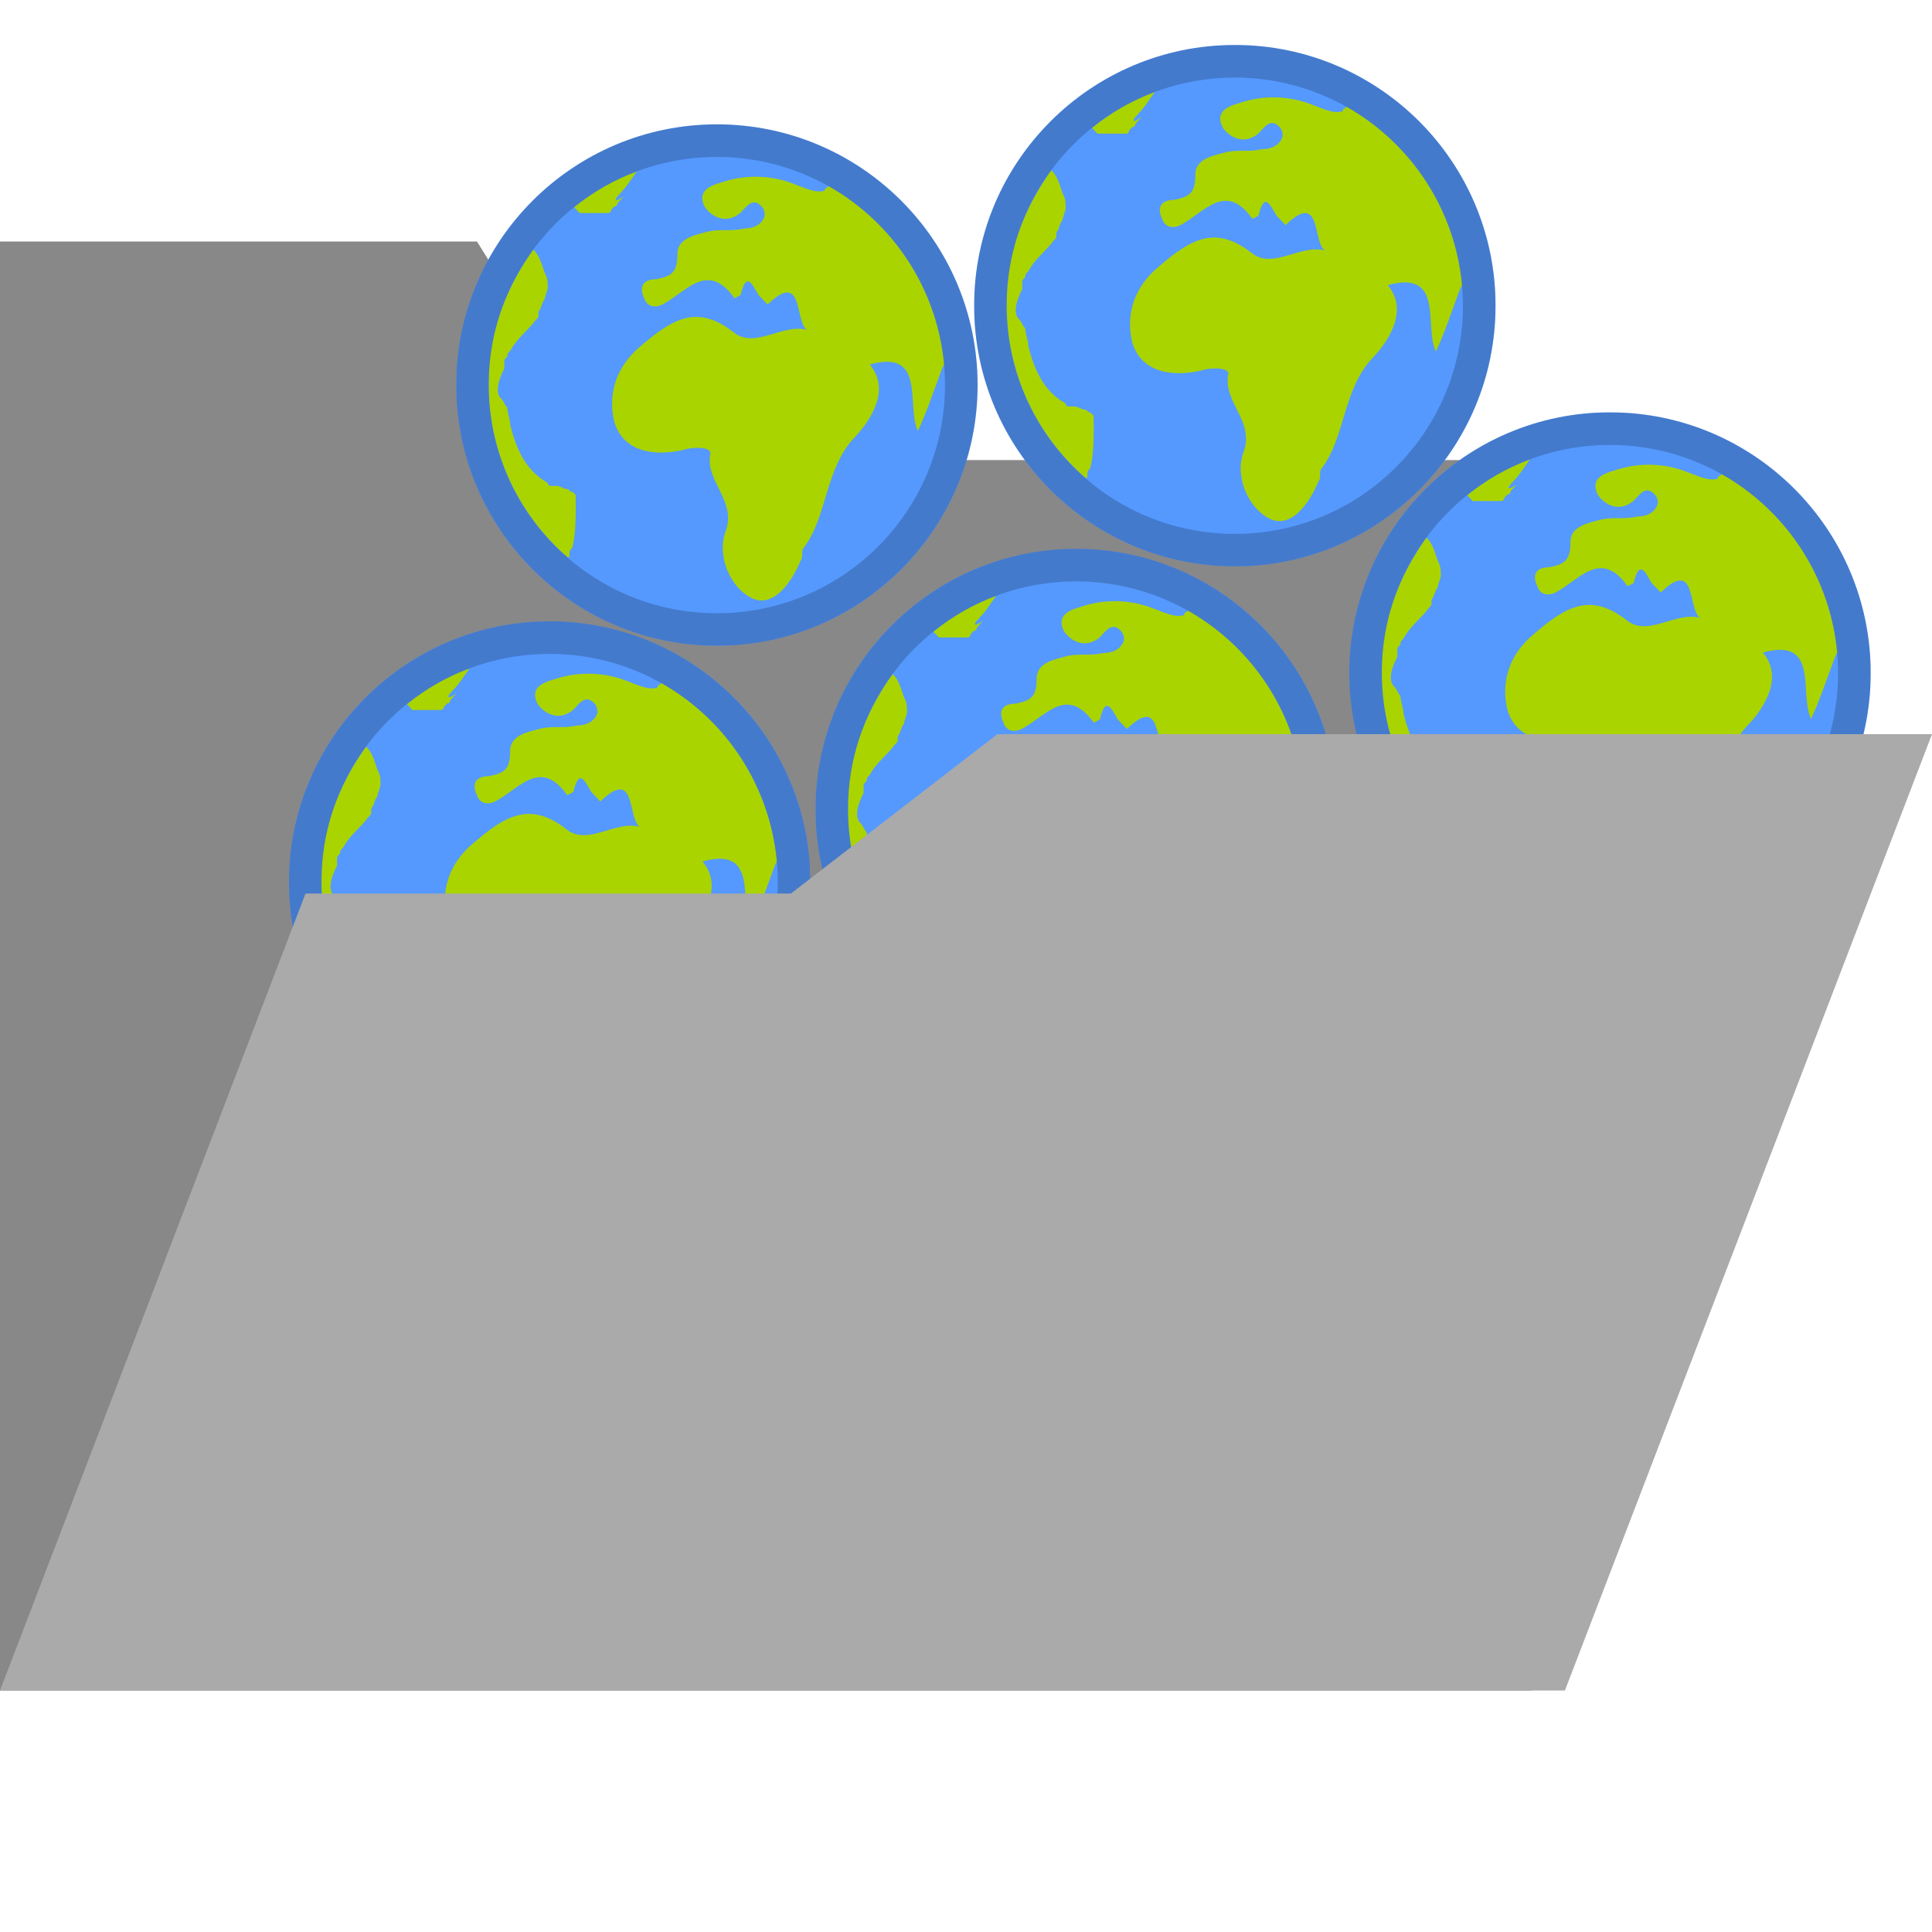
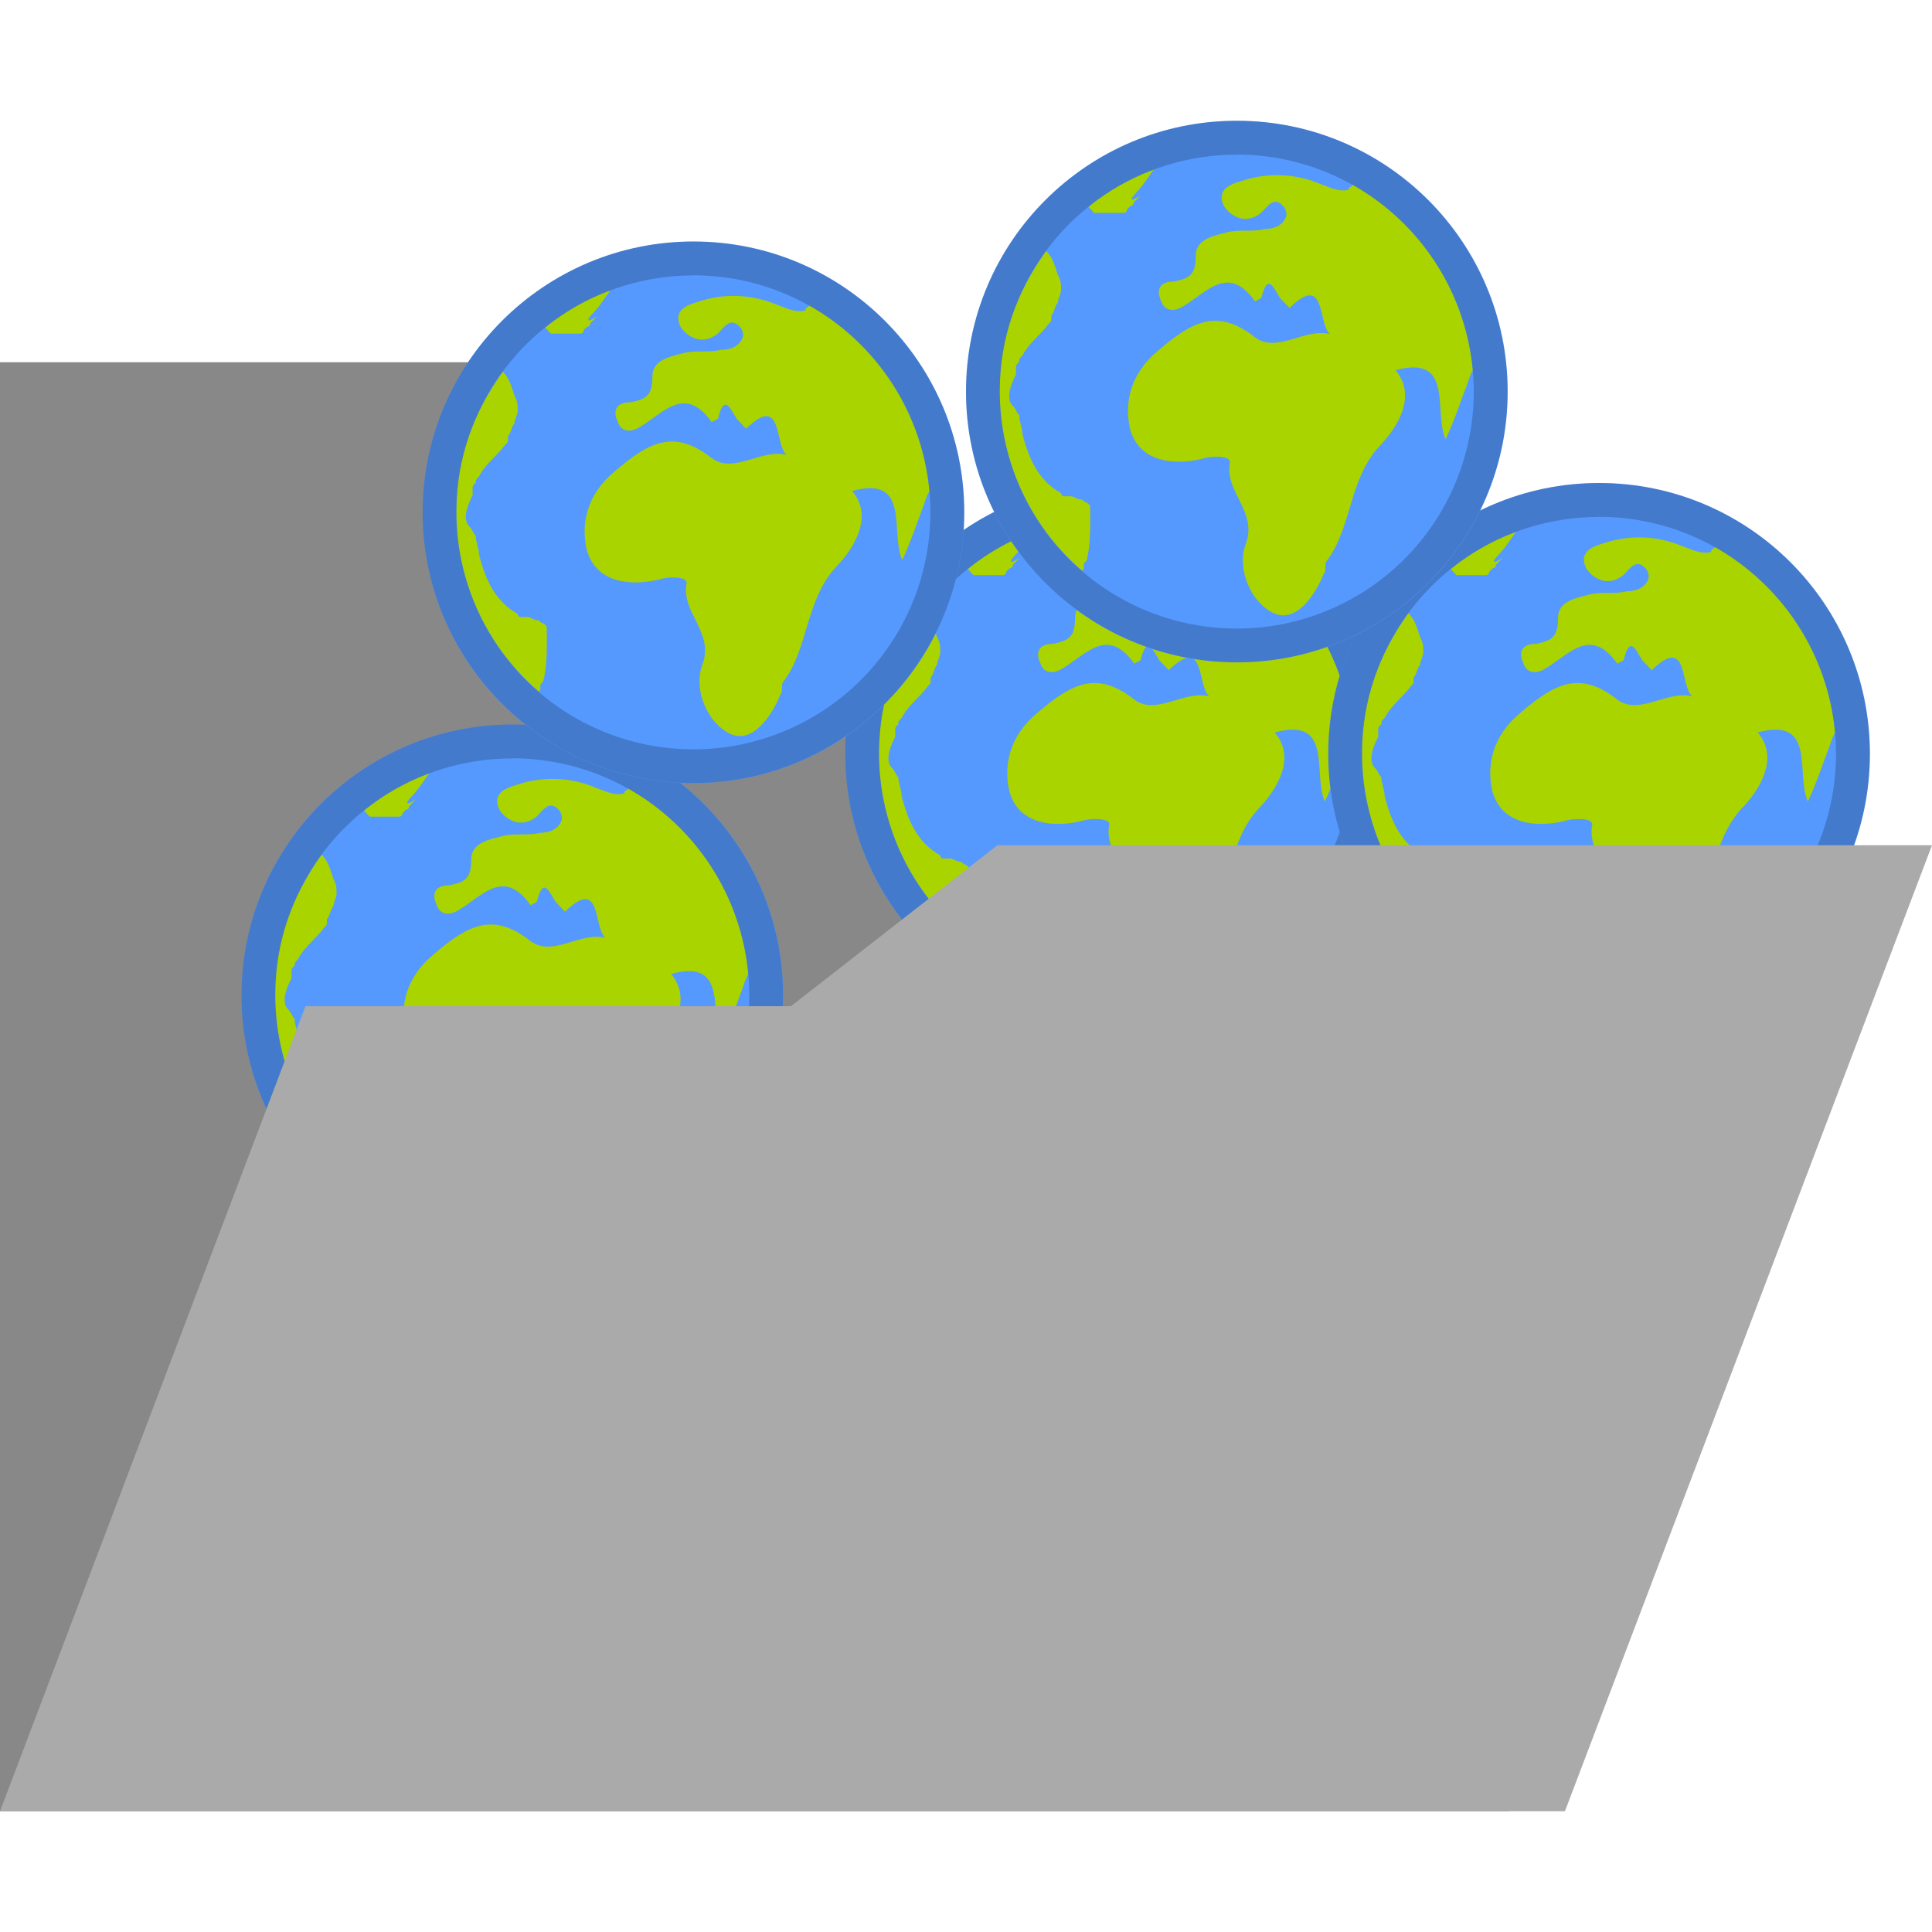
- <svg xmlns="http://www.w3.org/2000/svg" xmlns:xlink="http://www.w3.org/1999/xlink" viewBox="0 0 956.56 956.56">
-   <defs>
-     <style>.cls-1{fill:#59f;}.cls-2{fill:#aad400;}.cls-3{opacity:0.2;isolation:isolate;}.cls-4{fill:#888;}.cls-5{fill:none;}.cls-6{fill:#aaa;}</style>
-     <symbol id="World" data-name="World" viewBox="0 0 258.15 258.15">
-       <circle class="cls-1" cx="129.08" cy="129.08" r="129.08" />
-       <path class="cls-2" d="M241.58,119a113.48,113.48,0,0,0-57.2-88.42c-1.48,1.57-1.88.65-1.88,2.21-4.47,1.57-10.43-1.56-14.9-3.13a52.15,52.15,0,0,0-34.23-1.56c-4.47,1.56-14.88,3.13-10.43,12.52,3,4.71,10.41,9.41,17.87,3.15,3-3.14,6-7.83,10.4-3.14a6,6,0,0,1,1.5,4.72c-1.5,4.68-6,6.26-10.42,6.26-6,1.56-11.94,0-17.88,1.56s-14.89,3.13-14.89,11c0,9.36-3,10.94-10.44,12.51-6,0-8.92,3.13-6,9.39,1.5,4.68,6,4.68,9,3.13C114,83,124.4,67.3,137.79,86.08l3-1.57c3-12.52,6-4.68,8.94,0l4.46,4.68C172,72,167.56,97,173.53,101.71c-11.94-3.13-25.34,9.39-35.74,1.57-17.86-14.07-29.77-7.81-46.15,6.26-13.39,11-16.37,25-13.39,37.56,4.46,15.65,20.82,17.21,34.24,14.08,4.45-1.58,13.39-1.58,13.39,1.55-3,14.09,13.39,23.48,7.42,39.11-4.45,12.52,3,28.17,13.39,32.87s19.37-7.83,23.85-18.78c1.49-1.57,0-4.68,1.49-6.26,11.9-15.65,10.42-39.11,25.29-54.76,4.47-4.68,19.37-21.9,7.43-36,28.3-7.83,17.91,20.33,23.84,32.86C233.05,142.4,236,133,239,125.17,240.48,120.49,241.58,119,241.58,119ZM79.83,35.66c4.68-4.94,4.89-5.75,9.59-12.35a108.54,108.54,0,0,0-31,17.74L61.1,43.9H75.19a1.54,1.54,0,0,0,1.56-1.61l1.57-1.66A1.56,1.56,0,0,0,79.88,39l1.55-1.64L83,35.67c-4.68,3.31-4.68,1.67-3.13,0h0ZM59.15,188h0v-4.46L57.6,182c-1.53,0-1.53-1.5-3.07-1.5s-3.06-1.5-4.61-1.5H46.84a1.49,1.49,0,0,1-1.53-1.49c-10.78-6-15.38-16.37-18.46-28.26,0-3-1.54-6-1.54-8.94-1.51-1.5-1.51-3-3.06-4.49-3.07-3-1.52-8.92,1.55-14.87v-3c0-1.5,0-1.5,1.53-3,0-1.45,0-1.45,1.55-3,3.07-6,9.23-10.42,12.29-14.89,1.54-1.49,1.54-1.49,1.54-3V92.72c1.53-1.48,1.53-4.46,3.06-6,0-1.45,1.55-4.45,1.55-5.93,0-3,0-4.47-1.55-7.42-1.55-4.49-2.48-8.36-5.55-11.35-13.84,19.36-22.1,41.08-22.1,66.36a112.7,112.7,0,0,0,39,85.9s1,.42,1-1v-1.52c0-1.48,1.53-1.48,1.53-3,1.55-6,1.55-14.88,1.55-20.82Z" />
-       <path class="cls-3" d="M129.08,258.15C57.91,258.15,0,200.24,0,129.08S57.91,0,129.08,0,258.15,57.91,258.15,129.08,200.24,258.15,129.08,258.15Zm0-242A112.95,112.95,0,1,0,242,129.08,113.08,113.08,0,0,0,129.08,16.13Z" />
-     </symbol>
-   </defs>
-   <g id="Ebene_2" data-name="Ebene 2">
-     <g id="Icons">
-       <g id="Folder_Landingpages" data-name="Folder Landingpages">
-         <path class="cls-4" d="M0,119.57V837H758.67V227.78h-455L236.15,119.57Z" />
-         <rect class="cls-5" width="956.56" height="956.56" />
-         <use width="258.15" height="258.15" transform="translate(143.07 307.62)" xlink:href="#World" />
-         <use width="258.15" height="258.15" transform="translate(403.76 271.72)" xlink:href="#World" />
-         <use width="258.15" height="258.15" transform="translate(668.05 204.16)" xlink:href="#World" />
-         <use width="258.15" height="258.15" transform="translate(482.31 22.27)" xlink:href="#World" />
-         <path class="cls-6" d="M493.82,363.49,391.59,442.41H151.26L0,837H774.81l181.75-473.5Z" />
-         <rect class="cls-5" width="956.56" height="956.56" />
-         <use width="258.15" height="258.15" transform="translate(225.87 61.57)" xlink:href="#World" />
+ <svg xmlns="http://www.w3.org/2000/svg" width="16px" height="16px" viewBox="0 0 16 16" version="1.1">
+   <g id="theme-pagetree-folder-contains-landingpages" stroke="none" stroke-width="1" fill="none" fill-rule="evenodd">
+     <g transform="translate(0, 1)">
+       <polygon id="Path" fill="#888888" points="0 2 0 14 12.5 14 12.5 3.81 5.003 3.81 3.891 2" />
+       <rect id="Rectangle" x="0" y="0" width="16" height="16" />
+       <g id="World-link" transform="translate(2, 5)">
+         <g id="World">
+           <circle id="Oval" fill="#5599FF" cx="2.243" cy="2.243" r="2.243" />
+           <path d="M4.197,2.068 C4.138,1.423 3.767,0.849 3.204,0.531 C3.178,0.559 3.171,0.543 3.171,0.57 C3.093,0.597 2.99,0.543 2.912,0.515 C2.722,0.44 2.513,0.43 2.317,0.488 C2.24,0.515 2.059,0.543 2.136,0.706 C2.188,0.788 2.317,0.869 2.447,0.76 C2.499,0.706 2.551,0.624 2.627,0.706 C2.647,0.728 2.657,0.758 2.653,0.788 C2.627,0.869 2.549,0.897 2.472,0.897 C2.368,0.924 2.265,0.897 2.162,0.924 C2.058,0.951 1.903,0.978 1.903,1.115 C1.903,1.278 1.851,1.305 1.721,1.332 C1.617,1.332 1.566,1.387 1.617,1.495 C1.643,1.577 1.721,1.577 1.774,1.55 C1.981,1.442 2.161,1.169 2.394,1.496 L2.446,1.468 C2.498,1.251 2.55,1.387 2.601,1.468 L2.679,1.55 C2.988,1.251 2.911,1.685 3.015,1.767 C2.808,1.713 2.575,1.93 2.394,1.794 C2.084,1.55 1.877,1.659 1.592,1.903 C1.36,2.094 1.308,2.338 1.36,2.556 C1.437,2.828 1.721,2.855 1.954,2.8 C2.032,2.773 2.187,2.773 2.187,2.827 C2.135,3.072 2.42,3.235 2.316,3.507 C2.239,3.724 2.368,3.996 2.549,4.078 C2.729,4.16 2.885,3.942 2.963,3.752 C2.989,3.724 2.963,3.67 2.989,3.643 C3.196,3.371 3.17,2.963 3.428,2.691 C3.506,2.61 3.765,2.311 3.557,2.066 C4.049,1.93 3.869,2.419 3.972,2.637 C4.049,2.474 4.1,2.311 4.153,2.175 C4.178,2.093 4.197,2.068 4.197,2.068 Z M1.387,0.62 C1.468,0.534 1.472,0.52 1.554,0.405 C1.358,0.477 1.176,0.581 1.015,0.713 L1.062,0.763 L1.306,0.763 C1.314,0.763 1.321,0.76 1.326,0.755 C1.331,0.749 1.334,0.742 1.333,0.735 L1.361,0.706 C1.368,0.706 1.375,0.703 1.38,0.698 C1.386,0.692 1.388,0.685 1.388,0.678 L1.415,0.649 L1.442,0.62 C1.361,0.677 1.361,0.649 1.388,0.62 L1.387,0.62 Z M1.028,3.266 L1.028,3.189 L1.001,3.162 C0.974,3.162 0.974,3.136 0.947,3.136 C0.921,3.136 0.894,3.11 0.867,3.11 L0.814,3.11 C0.807,3.11 0.8,3.108 0.795,3.103 C0.79,3.098 0.787,3.091 0.787,3.084 C0.6,2.98 0.52,2.8 0.467,2.593 C0.467,2.541 0.44,2.489 0.44,2.438 C0.414,2.412 0.414,2.386 0.387,2.36 C0.333,2.308 0.36,2.205 0.414,2.101 L0.414,2.049 C0.414,2.023 0.414,2.023 0.44,1.997 C0.44,1.972 0.44,1.972 0.467,1.945 C0.52,1.841 0.627,1.764 0.681,1.686 C0.707,1.66 0.707,1.66 0.707,1.634 L0.707,1.611 C0.734,1.585 0.734,1.533 0.76,1.507 C0.76,1.482 0.787,1.429 0.787,1.404 C0.787,1.352 0.787,1.326 0.76,1.275 C0.734,1.197 0.717,1.13 0.664,1.078 C0.424,1.414 0.28,1.791 0.28,2.231 C0.277,2.803 0.524,3.349 0.958,3.723 C0.958,3.723 0.975,3.73 0.975,3.706 L0.975,3.679 C0.975,3.654 1.002,3.654 1.002,3.627 C1.029,3.523 1.029,3.369 1.029,3.265 L1.028,3.266 Z" id="Shape" fill="#AAD400" fill-rule="nonzero" />
+           <path d="M2.243,4.485 C1.006,4.485 0,3.479 0,2.243 C0,1.006 1.006,0 2.243,0 C3.479,0 4.485,1.006 4.485,2.243 C4.485,3.479 3.479,4.485 2.243,4.485 Z M2.243,0.281 C1.449,0.28 0.733,0.758 0.429,1.492 C0.125,2.225 0.293,3.069 0.854,3.631 C1.416,4.192 2.26,4.36 2.993,4.056 C3.727,3.752 4.205,3.037 4.205,2.243 C4.203,1.16 3.326,0.282 2.243,0.28 L2.243,0.281 Z" id="Shape" fill="#000000" fill-rule="nonzero" opacity="0.2" />
+         </g>
+       </g>
+       <g id="World-link" transform="translate(7, 3)">
+         <g id="World">
+           <circle id="Oval" fill="#5599FF" cx="2.243" cy="2.243" r="2.243" />
+           <path d="M4.197,2.068 C4.138,1.423 3.767,0.849 3.204,0.531 C3.178,0.559 3.171,0.543 3.171,0.57 C3.093,0.597 2.99,0.543 2.912,0.515 C2.722,0.44 2.513,0.43 2.317,0.488 C2.24,0.515 2.059,0.543 2.136,0.706 C2.188,0.788 2.317,0.869 2.447,0.76 C2.499,0.706 2.551,0.624 2.627,0.706 C2.647,0.728 2.657,0.758 2.653,0.788 C2.627,0.869 2.549,0.897 2.472,0.897 C2.368,0.924 2.265,0.897 2.162,0.924 C2.058,0.951 1.903,0.978 1.903,1.115 C1.903,1.278 1.851,1.305 1.721,1.332 C1.617,1.332 1.566,1.387 1.617,1.495 C1.643,1.577 1.721,1.577 1.774,1.55 C1.981,1.442 2.161,1.169 2.394,1.496 L2.446,1.468 C2.498,1.251 2.55,1.387 2.601,1.468 L2.679,1.55 C2.988,1.251 2.911,1.685 3.015,1.767 C2.808,1.713 2.575,1.93 2.394,1.794 C2.084,1.55 1.877,1.659 1.592,1.903 C1.36,2.094 1.308,2.338 1.36,2.556 C1.437,2.828 1.721,2.855 1.954,2.8 C2.032,2.773 2.187,2.773 2.187,2.827 C2.135,3.072 2.42,3.235 2.316,3.507 C2.239,3.724 2.368,3.996 2.549,4.078 C2.729,4.16 2.885,3.942 2.963,3.752 C2.989,3.724 2.963,3.67 2.989,3.643 C3.196,3.371 3.17,2.963 3.428,2.691 C3.506,2.61 3.765,2.311 3.557,2.066 C4.049,1.93 3.869,2.419 3.972,2.637 C4.049,2.474 4.1,2.311 4.153,2.175 C4.178,2.093 4.197,2.068 4.197,2.068 Z M1.387,0.62 C1.468,0.534 1.472,0.52 1.554,0.405 C1.358,0.477 1.176,0.581 1.015,0.713 L1.062,0.763 L1.306,0.763 C1.314,0.763 1.321,0.76 1.326,0.755 C1.331,0.749 1.334,0.742 1.333,0.735 L1.361,0.706 C1.368,0.706 1.375,0.703 1.38,0.698 C1.386,0.692 1.388,0.685 1.388,0.678 L1.415,0.649 L1.442,0.62 C1.361,0.677 1.361,0.649 1.388,0.62 L1.387,0.62 Z M1.028,3.266 L1.028,3.189 L1.001,3.162 C0.974,3.162 0.974,3.136 0.947,3.136 C0.921,3.136 0.894,3.11 0.867,3.11 L0.814,3.11 C0.807,3.11 0.8,3.108 0.795,3.103 C0.79,3.098 0.787,3.091 0.787,3.084 C0.6,2.98 0.52,2.8 0.467,2.593 C0.467,2.541 0.44,2.489 0.44,2.438 C0.414,2.412 0.414,2.386 0.387,2.36 C0.333,2.308 0.36,2.205 0.414,2.101 L0.414,2.049 C0.414,2.023 0.414,2.023 0.44,1.997 C0.44,1.972 0.44,1.972 0.467,1.945 C0.52,1.841 0.627,1.764 0.681,1.686 C0.707,1.66 0.707,1.66 0.707,1.634 L0.707,1.611 C0.734,1.585 0.734,1.533 0.76,1.507 C0.76,1.482 0.787,1.429 0.787,1.404 C0.787,1.352 0.787,1.326 0.76,1.275 C0.734,1.197 0.717,1.13 0.664,1.078 C0.424,1.414 0.28,1.791 0.28,2.231 C0.277,2.803 0.524,3.349 0.958,3.723 C0.958,3.723 0.975,3.73 0.975,3.706 L0.975,3.679 C0.975,3.654 1.002,3.654 1.002,3.627 C1.029,3.523 1.029,3.369 1.029,3.265 L1.028,3.266 Z" id="Shape" fill="#AAD400" fill-rule="nonzero" />
+           <path d="M2.243,4.485 C1.006,4.485 0,3.479 0,2.243 C0,1.006 1.006,0 2.243,0 C3.479,0 4.485,1.006 4.485,2.243 C4.485,3.479 3.479,4.485 2.243,4.485 Z M2.243,0.281 C1.449,0.28 0.733,0.758 0.429,1.492 C0.125,2.225 0.293,3.069 0.854,3.631 C1.416,4.192 2.26,4.36 2.993,4.056 C3.727,3.752 4.205,3.037 4.205,2.243 C4.203,1.16 3.326,0.282 2.243,0.28 L2.243,0.281 Z" id="Shape" fill="#000000" fill-rule="nonzero" opacity="0.2" />
+         </g>
+       </g>
+       <g id="World-link" transform="translate(11, 3)">
+         <g id="World">
+           <circle id="Oval" fill="#5599FF" cx="2.243" cy="2.243" r="2.243" />
+           <path d="M4.197,2.068 C4.138,1.423 3.767,0.849 3.204,0.531 C3.178,0.559 3.171,0.543 3.171,0.57 C3.093,0.597 2.99,0.543 2.912,0.515 C2.722,0.44 2.513,0.43 2.317,0.488 C2.24,0.515 2.059,0.543 2.136,0.706 C2.188,0.788 2.317,0.869 2.447,0.76 C2.499,0.706 2.551,0.624 2.627,0.706 C2.647,0.728 2.657,0.758 2.653,0.788 C2.627,0.869 2.549,0.897 2.472,0.897 C2.368,0.924 2.265,0.897 2.162,0.924 C2.058,0.951 1.903,0.978 1.903,1.115 C1.903,1.278 1.851,1.305 1.721,1.332 C1.617,1.332 1.566,1.387 1.617,1.495 C1.643,1.577 1.721,1.577 1.774,1.55 C1.981,1.442 2.161,1.169 2.394,1.496 L2.446,1.468 C2.498,1.251 2.55,1.387 2.601,1.468 L2.679,1.55 C2.988,1.251 2.911,1.685 3.015,1.767 C2.808,1.713 2.575,1.93 2.394,1.794 C2.084,1.55 1.877,1.659 1.592,1.903 C1.36,2.094 1.308,2.338 1.36,2.556 C1.437,2.828 1.721,2.855 1.954,2.8 C2.032,2.773 2.187,2.773 2.187,2.827 C2.135,3.072 2.42,3.235 2.316,3.507 C2.239,3.724 2.368,3.996 2.549,4.078 C2.729,4.16 2.885,3.942 2.963,3.752 C2.989,3.724 2.963,3.67 2.989,3.643 C3.196,3.371 3.17,2.963 3.428,2.691 C3.506,2.61 3.765,2.311 3.557,2.066 C4.049,1.93 3.869,2.419 3.972,2.637 C4.049,2.474 4.1,2.311 4.153,2.175 C4.178,2.093 4.197,2.068 4.197,2.068 Z M1.387,0.62 C1.468,0.534 1.472,0.52 1.554,0.405 C1.358,0.477 1.176,0.581 1.015,0.713 L1.062,0.763 L1.306,0.763 C1.314,0.763 1.321,0.76 1.326,0.755 C1.331,0.749 1.334,0.742 1.333,0.735 L1.361,0.706 C1.368,0.706 1.375,0.703 1.38,0.698 C1.386,0.692 1.388,0.685 1.388,0.678 L1.415,0.649 L1.442,0.62 C1.361,0.677 1.361,0.649 1.388,0.62 L1.387,0.62 Z M1.028,3.266 L1.028,3.189 L1.001,3.162 C0.974,3.162 0.974,3.136 0.947,3.136 C0.921,3.136 0.894,3.11 0.867,3.11 L0.814,3.11 C0.807,3.11 0.8,3.108 0.795,3.103 C0.79,3.098 0.787,3.091 0.787,3.084 C0.6,2.98 0.52,2.8 0.467,2.593 C0.467,2.541 0.44,2.489 0.44,2.438 C0.414,2.412 0.414,2.386 0.387,2.36 C0.333,2.308 0.36,2.205 0.414,2.101 L0.414,2.049 C0.414,2.023 0.414,2.023 0.44,1.997 C0.44,1.972 0.44,1.972 0.467,1.945 C0.52,1.841 0.627,1.764 0.681,1.686 C0.707,1.66 0.707,1.66 0.707,1.634 L0.707,1.611 C0.734,1.585 0.734,1.533 0.76,1.507 C0.76,1.482 0.787,1.429 0.787,1.404 C0.787,1.352 0.787,1.326 0.76,1.275 C0.734,1.197 0.717,1.13 0.664,1.078 C0.424,1.414 0.28,1.791 0.28,2.231 C0.277,2.803 0.524,3.349 0.958,3.723 C0.958,3.723 0.975,3.73 0.975,3.706 L0.975,3.679 C0.975,3.654 1.002,3.654 1.002,3.627 C1.029,3.523 1.029,3.369 1.029,3.265 L1.028,3.266 Z" id="Shape" fill="#AAD400" fill-rule="nonzero" />
+           <path d="M2.243,4.485 C1.006,4.485 0,3.479 0,2.243 C0,1.006 1.006,0 2.243,0 C3.479,0 4.485,1.006 4.485,2.243 C4.485,3.479 3.479,4.485 2.243,4.485 Z M2.243,0.281 C1.449,0.28 0.733,0.758 0.429,1.492 C0.125,2.225 0.293,3.069 0.854,3.631 C1.416,4.192 2.26,4.36 2.993,4.056 C3.727,3.752 4.205,3.037 4.205,2.243 C4.203,1.16 3.326,0.282 2.243,0.28 L2.243,0.281 Z" id="Shape" fill="#000000" fill-rule="nonzero" opacity="0.2" />
+         </g>
+       </g>
+       <g id="World-link" transform="translate(8, 0)">
+         <g id="World">
+           <circle id="Oval" fill="#5599FF" cx="2.243" cy="2.243" r="2.243" />
+           <path d="M4.197,2.068 C4.138,1.423 3.767,0.849 3.204,0.531 C3.178,0.559 3.171,0.543 3.171,0.57 C3.093,0.597 2.99,0.543 2.912,0.515 C2.722,0.44 2.513,0.43 2.317,0.488 C2.24,0.515 2.059,0.543 2.136,0.706 C2.188,0.788 2.317,0.869 2.447,0.76 C2.499,0.706 2.551,0.624 2.627,0.706 C2.647,0.728 2.657,0.758 2.653,0.788 C2.627,0.869 2.549,0.897 2.472,0.897 C2.368,0.924 2.265,0.897 2.162,0.924 C2.058,0.951 1.903,0.978 1.903,1.115 C1.903,1.278 1.851,1.305 1.721,1.332 C1.617,1.332 1.566,1.387 1.617,1.495 C1.643,1.577 1.721,1.577 1.774,1.55 C1.981,1.442 2.161,1.169 2.394,1.496 L2.446,1.468 C2.498,1.251 2.55,1.387 2.601,1.468 L2.679,1.55 C2.988,1.251 2.911,1.685 3.015,1.767 C2.808,1.713 2.575,1.93 2.394,1.794 C2.084,1.55 1.877,1.659 1.592,1.903 C1.36,2.094 1.308,2.338 1.36,2.556 C1.437,2.828 1.721,2.855 1.954,2.8 C2.032,2.773 2.187,2.773 2.187,2.827 C2.135,3.072 2.42,3.235 2.316,3.507 C2.239,3.724 2.368,3.996 2.549,4.078 C2.729,4.16 2.885,3.942 2.963,3.752 C2.989,3.724 2.963,3.67 2.989,3.643 C3.196,3.371 3.17,2.963 3.428,2.691 C3.506,2.61 3.765,2.311 3.557,2.066 C4.049,1.93 3.869,2.419 3.972,2.637 C4.049,2.474 4.1,2.311 4.153,2.175 C4.178,2.093 4.197,2.068 4.197,2.068 Z M1.387,0.62 C1.468,0.534 1.472,0.52 1.554,0.405 C1.358,0.477 1.176,0.581 1.015,0.713 L1.062,0.763 L1.306,0.763 C1.314,0.763 1.321,0.76 1.326,0.755 C1.331,0.749 1.334,0.742 1.333,0.735 L1.361,0.706 C1.368,0.706 1.375,0.703 1.38,0.698 C1.386,0.692 1.388,0.685 1.388,0.678 L1.415,0.649 L1.442,0.62 C1.361,0.677 1.361,0.649 1.388,0.62 L1.387,0.62 Z M1.028,3.266 L1.028,3.189 L1.001,3.162 C0.974,3.162 0.974,3.136 0.947,3.136 C0.921,3.136 0.894,3.11 0.867,3.11 L0.814,3.11 C0.807,3.11 0.8,3.108 0.795,3.103 C0.79,3.098 0.787,3.091 0.787,3.084 C0.6,2.98 0.52,2.8 0.467,2.593 C0.467,2.541 0.44,2.489 0.44,2.438 C0.414,2.412 0.414,2.386 0.387,2.36 C0.333,2.308 0.36,2.205 0.414,2.101 L0.414,2.049 C0.414,2.023 0.414,2.023 0.44,1.997 C0.44,1.972 0.44,1.972 0.467,1.945 C0.52,1.841 0.627,1.764 0.681,1.686 C0.707,1.66 0.707,1.66 0.707,1.634 L0.707,1.611 C0.734,1.585 0.734,1.533 0.76,1.507 C0.76,1.482 0.787,1.429 0.787,1.404 C0.787,1.352 0.787,1.326 0.76,1.275 C0.734,1.197 0.717,1.13 0.664,1.078 C0.424,1.414 0.28,1.791 0.28,2.231 C0.277,2.803 0.524,3.349 0.958,3.723 C0.958,3.723 0.975,3.73 0.975,3.706 L0.975,3.679 C0.975,3.654 1.002,3.654 1.002,3.627 C1.029,3.523 1.029,3.369 1.029,3.265 L1.028,3.266 Z" id="Shape" fill="#AAD400" fill-rule="nonzero" />
+           <path d="M2.243,4.485 C1.006,4.485 0,3.479 0,2.243 C0,1.006 1.006,0 2.243,0 C3.479,0 4.485,1.006 4.485,2.243 C4.485,3.479 3.479,4.485 2.243,4.485 Z M2.243,0.281 C1.449,0.28 0.733,0.758 0.429,1.492 C0.125,2.225 0.293,3.069 0.854,3.631 C1.416,4.192 2.26,4.36 2.993,4.056 C3.727,3.752 4.205,3.037 4.205,2.243 C4.203,1.16 3.326,0.282 2.243,0.28 L2.243,0.281 Z" id="Shape" fill="#000000" fill-rule="nonzero" opacity="0.2" />
+         </g>
+       </g>
+       <polygon id="Path" fill="#AAAAAA" points="8.26 6 6.55 7.333 2.53 7.333 0 14 12.96 14 16 6" />
+       <rect id="Rectangle" x="0" y="0" width="16" height="16" />
+       <g id="World-link" transform="translate(3.5, 1)">
+         <g id="World">
+           <circle id="Oval" fill="#5599FF" cx="2.243" cy="2.243" r="2.243" />
+           <path d="M4.197,2.068 C4.138,1.423 3.767,0.849 3.204,0.531 C3.178,0.559 3.171,0.543 3.171,0.57 C3.093,0.597 2.99,0.543 2.912,0.515 C2.722,0.44 2.513,0.43 2.317,0.488 C2.24,0.515 2.059,0.543 2.136,0.706 C2.188,0.788 2.317,0.869 2.447,0.76 C2.499,0.706 2.551,0.624 2.627,0.706 C2.647,0.728 2.657,0.758 2.653,0.788 C2.627,0.869 2.549,0.897 2.472,0.897 C2.368,0.924 2.265,0.897 2.162,0.924 C2.058,0.951 1.903,0.978 1.903,1.115 C1.903,1.278 1.851,1.305 1.721,1.332 C1.617,1.332 1.566,1.387 1.617,1.495 C1.643,1.577 1.721,1.577 1.774,1.55 C1.981,1.442 2.161,1.169 2.394,1.496 L2.446,1.468 C2.498,1.251 2.55,1.387 2.601,1.468 L2.679,1.55 C2.988,1.251 2.911,1.685 3.015,1.767 C2.808,1.713 2.575,1.93 2.394,1.794 C2.084,1.55 1.877,1.659 1.592,1.903 C1.36,2.094 1.308,2.338 1.36,2.556 C1.437,2.828 1.721,2.855 1.954,2.8 C2.032,2.773 2.187,2.773 2.187,2.827 C2.135,3.072 2.42,3.235 2.316,3.507 C2.239,3.724 2.368,3.996 2.549,4.078 C2.729,4.16 2.885,3.942 2.963,3.752 C2.989,3.724 2.963,3.67 2.989,3.643 C3.196,3.371 3.17,2.963 3.428,2.691 C3.506,2.61 3.765,2.311 3.557,2.066 C4.049,1.93 3.869,2.419 3.972,2.637 C4.049,2.474 4.1,2.311 4.153,2.175 C4.178,2.093 4.197,2.068 4.197,2.068 Z M1.387,0.62 C1.468,0.534 1.472,0.52 1.554,0.405 C1.358,0.477 1.176,0.581 1.015,0.713 L1.062,0.763 L1.306,0.763 C1.314,0.763 1.321,0.76 1.326,0.755 C1.331,0.749 1.334,0.742 1.333,0.735 L1.361,0.706 C1.368,0.706 1.375,0.703 1.38,0.698 C1.386,0.692 1.388,0.685 1.388,0.678 L1.415,0.649 L1.442,0.62 C1.361,0.677 1.361,0.649 1.388,0.62 L1.387,0.62 Z M1.028,3.266 L1.028,3.189 L1.001,3.162 C0.974,3.162 0.974,3.136 0.947,3.136 C0.921,3.136 0.894,3.11 0.867,3.11 L0.814,3.11 C0.807,3.11 0.8,3.108 0.795,3.103 C0.79,3.098 0.787,3.091 0.787,3.084 C0.6,2.98 0.52,2.8 0.467,2.593 C0.467,2.541 0.44,2.489 0.44,2.438 C0.414,2.412 0.414,2.386 0.387,2.36 C0.333,2.308 0.36,2.205 0.414,2.101 L0.414,2.049 C0.414,2.023 0.414,2.023 0.44,1.997 C0.44,1.972 0.44,1.972 0.467,1.945 C0.52,1.841 0.627,1.764 0.681,1.686 C0.707,1.66 0.707,1.66 0.707,1.634 L0.707,1.611 C0.734,1.585 0.734,1.533 0.76,1.507 C0.76,1.482 0.787,1.429 0.787,1.404 C0.787,1.352 0.787,1.326 0.76,1.275 C0.734,1.197 0.717,1.13 0.664,1.078 C0.424,1.414 0.28,1.791 0.28,2.231 C0.277,2.803 0.524,3.349 0.958,3.723 C0.958,3.723 0.975,3.73 0.975,3.706 L0.975,3.679 C0.975,3.654 1.002,3.654 1.002,3.627 C1.029,3.523 1.029,3.369 1.029,3.265 L1.028,3.266 Z" id="Shape" fill="#AAD400" fill-rule="nonzero" />
+           <path d="M2.243,4.485 C1.006,4.485 0,3.479 0,2.243 C0,1.006 1.006,0 2.243,0 C3.479,0 4.485,1.006 4.485,2.243 C4.485,3.479 3.479,4.485 2.243,4.485 Z M2.243,0.281 C1.449,0.28 0.733,0.758 0.429,1.492 C0.125,2.225 0.293,3.069 0.854,3.631 C1.416,4.192 2.26,4.36 2.993,4.056 C3.727,3.752 4.205,3.037 4.205,2.243 C4.203,1.16 3.326,0.282 2.243,0.28 L2.243,0.281 Z" id="Shape" fill="#000000" fill-rule="nonzero" opacity="0.2" />
+         </g>
      </g>
    </g>
  </g>
</svg>
